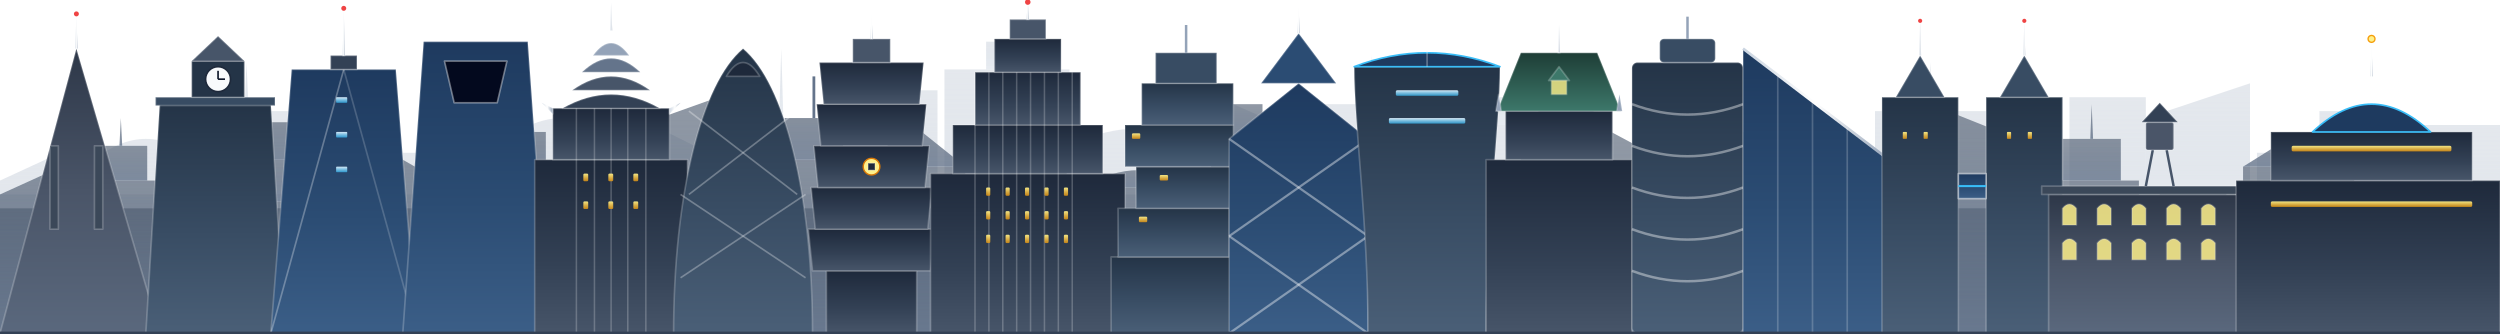
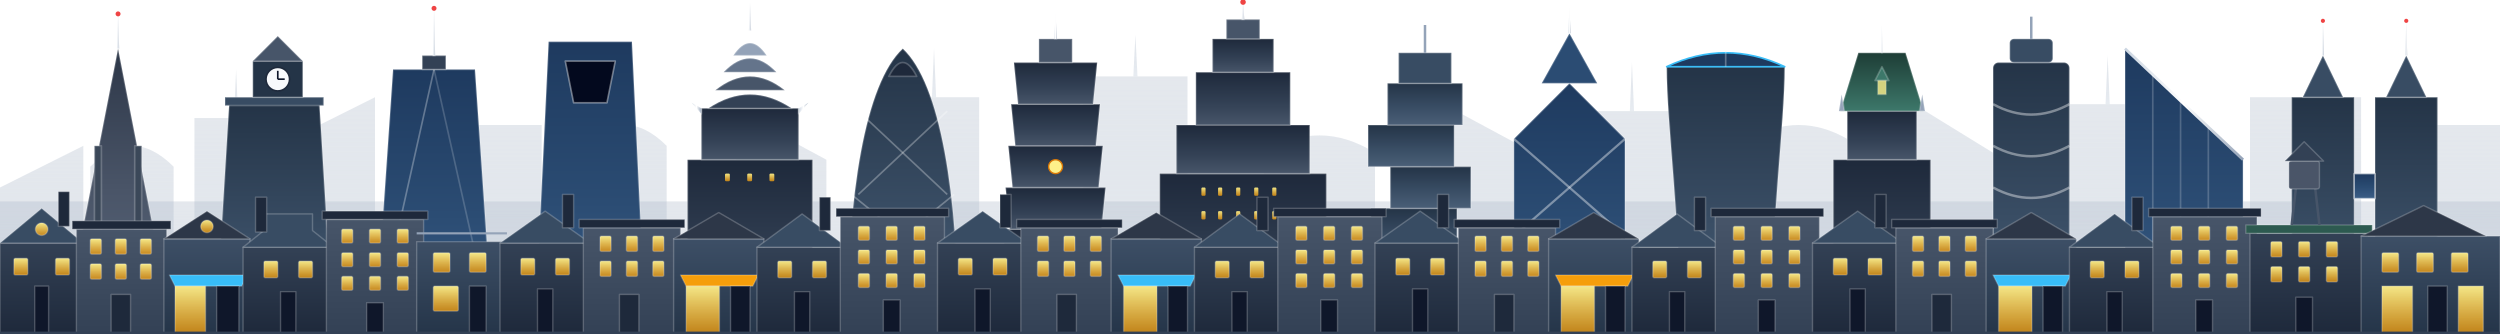
<svg xmlns="http://www.w3.org/2000/svg" viewBox="0 0 1800 240" preserveAspectRatio="none" fill="none" class="w-full h-full">
  <defs>
    <linearGradient id="dSkyBg" x1="0" y1="0" x2="0" y2="1">
      <stop offset="0%" stop-color="#94a3b8" stop-opacity="0.25" />
      <stop offset="100%" stop-color="#cbd5e1" stop-opacity="0.45" />
    </linearGradient>
    <linearGradient id="dSkyMid" x1="0" y1="0" x2="0" y2="1">
      <stop offset="0%" stop-color="#475569" stop-opacity="0.6" />
      <stop offset="100%" stop-color="#64748b" stop-opacity="0.8" />
    </linearGradient>
    <linearGradient id="dToneNavy" x1="0" y1="0" x2="0" y2="1">
      <stop offset="0%" stop-color="#1e293b" />
      <stop offset="60%" stop-color="#334155" />
      <stop offset="100%" stop-color="#475569" />
    </linearGradient>
    <linearGradient id="dToneSteel" x1="0" y1="0" x2="0" y2="1">
      <stop offset="0%" stop-color="#243447" />
      <stop offset="55%" stop-color="#384c63" />
      <stop offset="100%" stop-color="#4a5f77" />
    </linearGradient>
    <linearGradient id="dToneSlate" x1="0" y1="0" x2="0" y2="1">
      <stop offset="0%" stop-color="#2d3748" />
      <stop offset="50%" stop-color="#4a5568" />
      <stop offset="100%" stop-color="#5a687d" />
    </linearGradient>
    <linearGradient id="dToneGlass" x1="0" y1="0" x2="0" y2="1">
      <stop offset="0%" stop-color="#1e3a5f" />
      <stop offset="55%" stop-color="#2b4c73" />
      <stop offset="100%" stop-color="#3b5e87" />
    </linearGradient>
    <linearGradient id="dToneCopper" x1="0" y1="0" x2="0" y2="1">
      <stop offset="0%" stop-color="#1e3d36" />
      <stop offset="50%" stop-color="#2d5a50" />
      <stop offset="100%" stop-color="#3d786a" />
    </linearGradient>
+     <linearGradient id="dHouseBrick" x1="0" y1="0" x2="0" y2="1">
+       <stop offset="0%" stop-color="#334155" />
+       <stop offset="100%" stop-color="#1e293b" />
+     </linearGradient>
+     <linearGradient id="dHouseStone" x1="0" y1="0" x2="0" y2="1">
+       <stop offset="0%" stop-color="#475569" />
+       <stop offset="100%" stop-color="#334155" />
+     </linearGradient>
+     <linearGradient id="dHouseWarm" x1="0" y1="0" x2="0" y2="1">
+       <stop offset="0%" stop-color="#3d4f66" />
+       <stop offset="100%" stop-color="#253549" />
+     </linearGradient>
    <linearGradient id="dSpireSteel" x1="0" y1="0" x2="1" y2="0">
      <stop offset="0%" stop-color="#cbd5e1" />
      <stop offset="50%" stop-color="#ffffff" />
      <stop offset="100%" stop-color="#94a3b8" />
    </linearGradient>
    <linearGradient id="dWinWarm" x1="0" y1="0" x2="0" y2="1">
      <stop offset="0%" stop-color="#fef08a" stop-opacity="0.95" />
      <stop offset="100%" stop-color="#f59e0b" stop-opacity="0.75" />
    </linearGradient>
    <linearGradient id="dWinCyan" x1="0" y1="0" x2="0" y2="1">
      <stop offset="0%" stop-color="#e0f2fe" stop-opacity="0.95" />
      <stop offset="100%" stop-color="#38bdf8" stop-opacity="0.7" />
    </linearGradient>
  </defs>
  <g fill="url(#dSkyBg)">
-     <rect x="0" y="140" width="1800" height="100" />
-     <polygon points="0,240 0,130 65,100 65,240" />
-     <path d="M 68 240 L 68 115 Q 105 85 142 115 L 142 240 Z" />
-     <rect x="145" y="80" width="65" height="160" />
-     <polygon points="176,80 177.5,45 179,80" />
-     <polygon points="215,240 215,95 285,60 285,240" />
-     <rect x="290" y="110" width="70" height="130" />
-     <rect x="305" y="90" width="40" height="20" />
-     <path d="M 365 240 L 365 100 Q 405 70 445 100 L 445 240 Z" />
-     <polygon points="440,240 440,75 520,115 520,240" />
-     <rect x="525" y="85" width="75" height="155" />
-     <polygon points="561,85 562.5,35 564,85" />
-     <rect x="605" y="65" width="70" height="175" />
-     <polygon points="638.5,65 640,30 641.5,65" />
-     <rect x="680" y="50" width="90" height="190" />
-     <rect x="710" y="30" width="30" height="20" />
-     <path d="M 770 240 L 770 105 Q 820 80 870 105 L 870 240 Z" />
-     <polygon points="865,240 865,65 945,100 945,240" />
-     <rect x="950" y="75" width="75" height="165" />
-     <polygon points="986,75 987.5,40 989,75" />
-     <rect x="1025" y="90" width="85" height="150" />
-     <rect x="1050" y="70" width="35" height="20" />
-     <polygon points="1115,240 1145,45 1175,240" />
-     <path d="M 1180 240 L 1180 95 Q 1225 75 1270 95 L 1270 240 Z" />
-     <polygon points="1265,240 1265,65 1345,110 1345,240" />
-     <rect x="1350" y="80" width="80" height="160" />
-     <polygon points="1388.5,80 1390,45 1391.5,80" />
-     <rect x="1430" y="70" width="55" height="170" />
-     <rect x="1490" y="70" width="55" height="170" />
-     <polygon points="1545,240 1545,85 1620,60 1620,240" />
-     <rect x="1625" y="110" width="85" height="130" />
-     <rect x="1670" y="80" width="15" height="30" />
-     <rect x="1710" y="90" width="90" height="150" />
-   </g>
-   <g fill="url(#dSkyMid)">
-     <rect x="0" y="150" width="1800" height="90" />
-     <polygon points="0,240 0,140 55,115 55,240" />
-     <rect x="55" y="130" width="65" height="110" />
-     <rect x="68" y="105" width="38" height="25" />
-     <polygon points="86,105 87,85 88,105" />
-     <path d="M 120 240 L 120 120 Q 152 100 185 120 L 185 240 Z" />
-     <rect x="185" y="145" width="70" height="95" />
-     <rect x="175" y="115" width="80" height="30" />
-     <rect x="190" y="88" width="55" height="27" />
-     <polygon points="255,240 255,95 325,135 325,240" />
-     <rect x="330" y="125" width="75" height="115" />
-     <rect x="345" y="95" width="48" height="30" />
-     <polygon points="368,95 369,70 370,95" />
-     <rect x="405" y="135" width="70" height="105" />
-     <path d="M 405 135 Q 440 110 475 135 Z" />
-     <polygon points="475,240 475,85 545,60 545,240" />
-     <rect x="550" y="115" width="70" height="125" />
-     <rect x="565" y="85" width="42" height="30" />
-     <line x1="586" y1="85" x2="586" y2="55" stroke="#64748b" stroke-width="2" />
-     <rect x="620" y="120" width="75" height="120" />
-     <polygon points="620,120 657.5,90 695,120" />
-     <polygon points="695,240 705,75 765,75 775,240" />
-     <rect x="780" y="135" width="80" height="105" />
-     <path d="M 780 135 Q 820 110 860 135 Z" />
-     <rect x="860" y="130" width="75" height="110" />
-     <rect x="872" y="100" width="50" height="30" />
-     <rect x="885" y="75" width="24" height="25" />
-     <polygon points="935,240 935,80 1005,115 1005,240" />
-     <rect x="1010" y="145" width="85" height="95" />
-     <rect x="1030" y="125" width="48" height="20" />
-     <path d="M 1035 125 Q 1054 105 1073 125 Z" />
-     <rect x="1095" y="90" width="65" height="150" />
-     <polygon points="1095,90 1127.5,65 1160,90" />
-     <polygon points="1160,240 1160,95 1235,135 1235,240" />
-     <rect x="1235" y="125" width="75" height="115" />
-     <rect x="1250" y="95" width="48" height="30" />
-     <line x1="1274" y1="95" x2="1274" y2="65" stroke="#64748b" stroke-width="2" />
-     <rect x="1310" y="140" width="80" height="100" />
-     <path d="M 1310 140 Q 1350 120 1390 140 Z" />
-     <polygon points="1390,240 1390,75 1465,105 1465,240" />
-     <rect x="1470" y="130" width="70" height="110" />
-     <rect x="1485" y="100" width="42" height="30" />
-     <polygon points="1505,100 1506,75 1507,100" />
-     <rect x="1540" y="145" width="75" height="95" />
-     <rect x="1555" y="135" width="48" height="10" />
-     <rect x="1615" y="120" width="80" height="120" />
-     <polygon points="1615,120 1655,95 1695,120" />
-     <rect x="1695" y="135" width="70" height="105" />
-     <rect x="1760" y="145" width="40" height="95" />
+     <rect x="0" y="145" width="1800" height="95" />
+     <polygon points="0,240 0,135 60,105 60,240" />
+     <path d="M 65 240 L 65 120 Q 95 90 125 120 L 125 240 Z" />
+     <rect x="140" y="85" width="60" height="155" />
+     <polygon points="168.5,85 170,50 171.5,85" />
+     <polygon points="210,240 210,100 270,70 270,240" />
+     <rect x="330" y="90" width="60" height="150" />
+     <path d="M 420 240 L 420 105 Q 450 75 480 105 L 480 240 Z" />
+     <polygon points="530,240 530,80 595,115 595,240" />
+     <rect x="640" y="70" width="65" height="170" />
+     <polygon points="671,70 672.5,35 674,70" />
+     <rect x="780" y="55" width="75" height="185" />
+     <polygon points="816,55 817.5,25 819,55" />
+     <path d="M 910 240 L 910 110 Q 950 85 990 110 L 990 240 Z" />
+     <polygon points="1030,240 1030,70 1095,105 1095,240" />
+     <rect x="1140" y="80" width="70" height="160" />
+     <polygon points="1173.5,80 1175,45 1176.5,80" />
+     <path d="M 1260 240 L 1260 100 Q 1295 80 1330 100 L 1330 240 Z" />
+     <polygon points="1370,240 1370,70 1435,110 1435,240" />
+     <rect x="1480" y="75" width="75" height="165" />
+     <polygon points="1516,75 1517.5,40 1519,75" />
+     <rect x="1620" y="70" width="80" height="170" />
+     <rect x="1730" y="90" width="70" height="150" />
  </g>
  <g stroke="rgba(255,255,255,0.22)" stroke-width="1.2" stroke-linejoin="round">
    <g fill="url(#dToneSlate)">
-       <polygon points="0,240 55,35 115,240" />
-       <rect x="36" y="105" width="6" height="60" fill="#3b4859" />
-       <rect x="68" y="105" width="6" height="60" fill="#3b4859" />
-       <polygon points="54.2,35 55,10 55.8,35" fill="url(#dSpireSteel)" />
-       <circle cx="55" cy="10" r="1.8" fill="#ef4444" stroke="none" />
+       <polygon points="45,240 85,35 125,240" />
+       <rect x="68" y="105" width="5" height="60" fill="#3b4859" />
+       <rect x="97" y="105" width="5" height="60" fill="#3b4859" />
+       <polygon points="84.2,35 85,10 85.8,35" fill="url(#dSpireSteel)" />
+       <circle cx="85" cy="10" r="1.8" fill="#ef4444" stroke="none" />
    </g>
    <g fill="url(#dToneSteel)">
-       <polygon points="105,240 115,75 195,75 205,240" />
-       <rect x="112" y="70" width="86" height="6" fill="#384c63" />
-       <rect x="138" y="44" width="38" height="26" fill="#243447" />
-       <polygon points="138,44 157,26 176,44" fill="#475569" />
-       <circle cx="157" cy="57" r="9" fill="#f8fafc" stroke="#1e293b" stroke-width="1.2" />
-       <line x1="157" y1="57" x2="157" y2="51" stroke="#0f172a" stroke-width="1.2" />
-       <line x1="157" y1="57" x2="162" y2="57" stroke="#0f172a" stroke-width="1.2" />
+       <polygon points="155,240 165,75 230,75 240,240" />
+       <rect x="162" y="70" width="71" height="6" fill="#384c63" />
+       <rect x="182" y="44" width="36" height="26" fill="#243447" />
+       <polygon points="182,44 200,26 218,44" fill="#475569" />
+       <circle cx="200" cy="57" r="8.5" fill="#f8fafc" stroke="#1e293b" stroke-width="1.2" />
+       <line x1="200" y1="57" x2="200" y2="51" stroke="#0f172a" stroke-width="1.2" />
+       <line x1="200" y1="57" x2="205" y2="57" stroke="#0f172a" stroke-width="1.2" />
    </g>
    <g fill="url(#dToneGlass)">
-       <polygon points="195,240 210,50 285,50 300,240" />
-       <line x1="247.5" y1="50" x2="195" y2="240" stroke="rgba(255,255,255,0.3)" />
-       <line x1="247.5" y1="50" x2="300" y2="240" stroke="rgba(255,255,255,0.18)" />
-       <rect x="238" y="40" width="19" height="10" fill="#334155" />
-       <polygon points="246.7,40 247.5,6 248.3,40" fill="url(#dSpireSteel)" />
-       <circle cx="247.5" cy="6" r="1.8" fill="#ef4444" stroke="none" />
+       <polygon points="270,240 283,50 342,50 355,240" />
+       <line x1="312.5" y1="50" x2="270" y2="240" stroke="rgba(255,255,255,0.3)" />
+       <line x1="312.5" y1="50" x2="355" y2="240" stroke="rgba(255,255,255,0.18)" />
+       <rect x="304" y="40" width="17" height="10" fill="#334155" />
+       <polygon points="311.7,40 312.5,6 313.3,40" fill="url(#dSpireSteel)" />
+       <circle cx="312.5" cy="6" r="1.8" fill="#ef4444" stroke="none" />
    </g>
    <g fill="url(#dToneGlass)">
-       <polygon points="290,240 305,30 380,30 395,240" />
-       <polygon points="320,44 365,44 358,74 327,74" fill="#03091e" stroke="rgba(255,255,255,0.4)" stroke-width="1.2" />
-       <line x1="320" y1="44" x2="365" y2="44" stroke="url(#dSpireSteel)" stroke-width="2" />
+       <polygon points="385,240 395,30 455,30 465,240" />
+       <polygon points="407,44 443,44 437,74 413,74" fill="#03091e" stroke="rgba(255,255,255,0.4)" stroke-width="1.2" />
+       <line x1="407" y1="44" x2="443" y2="44" stroke="url(#dSpireSteel)" stroke-width="2" />
    </g>
    <g fill="url(#dToneNavy)">
-       <rect x="385" y="115" width="110" height="125" />
-       <rect x="398" y="78" width="84" height="37" />
-       <path d="M 405 78 Q 440 58 475 78 Z" fill="#334155" />
-       <path d="M 412 65 Q 440 45 468 65 Z" fill="#475569" />
-       <path d="M 419 52 Q 440 32 461 52 Z" fill="#64748b" />
-       <path d="M 427 40 Q 440 22 453 40 Z" fill="#94a3b8" />
-       <polygon points="439.2,22 440,2 440.8,22" fill="url(#dSpireSteel)" />
-       <polygon points="398,78 390,74 398,82" fill="url(#dSpireSteel)" />
-       <polygon points="482,78 490,74 482,82" fill="url(#dSpireSteel)" />
+       <rect x="495" y="115" width="90" height="125" />
+       <rect x="505" y="78" width="70" height="37" />
+       <path d="M 510 78 Q 540 58 570 78 Z" fill="#334155" />
+       <path d="M 515 65 Q 540 45 565 65 Z" fill="#475569" />
+       <path d="M 521 52 Q 540 32 559 52 Z" fill="#64748b" />
+       <path d="M 528 40 Q 540 22 552 40 Z" fill="#94a3b8" />
+       <polygon points="539.2,22 540,2 540.8,22" fill="url(#dSpireSteel)" />
+       <polygon points="505,78 498,74 505,82" fill="url(#dSpireSteel)" />
+       <polygon points="575,78 582,74 575,82" fill="url(#dSpireSteel)" />
    </g>
    <g fill="url(#dToneSteel)">
-       <path d="M 485 240 C 485 140, 505 60, 535 35 C 565 60, 585 140, 585 240 Z" />
-       <path d="M 523 55 Q 535 35 547 55 Z" fill="#1e293b" />
-       <path d="M 490 200 Q 535 170 580 140" stroke="rgba(255,255,255,0.3)" fill="none" />
-       <path d="M 580 200 Q 535 170 490 140" stroke="rgba(255,255,255,0.3)" fill="none" />
-       <path d="M 496 140 Q 535 110 574 80" stroke="rgba(255,255,255,0.3)" fill="none" />
-       <path d="M 574 140 Q 535 110 496 80" stroke="rgba(255,255,255,0.3)" fill="none" />
+       <path d="M 610 240 C 610 140, 623 60, 650 35 C 677 60, 690 140, 690 240 Z" />
+       <path d="M 640 55 Q 650 35 660 55 Z" fill="#1e293b" />
+       <path d="M 613 200 Q 650 170 687 140" stroke="rgba(255,255,255,0.3)" fill="none" />
+       <path d="M 687 200 Q 650 170 613 140" stroke="rgba(255,255,255,0.3)" fill="none" />
+       <path d="M 618 140 Q 650 110 682 80" stroke="rgba(255,255,255,0.3)" fill="none" />
+       <path d="M 682 140 Q 650 110 618 80" stroke="rgba(255,255,255,0.3)" fill="none" />
    </g>
    <g fill="url(#dToneNavy)">
-       <rect x="595" y="195" width="65" height="45" />
-       <polygon points="585,195 582,165 673,165 670,195" />
-       <polygon points="587,165 584,135 671,135 668,165" />
-       <polygon points="589,135 586,105 669,105 666,135" />
-       <polygon points="591,105 588,75 667,75 664,105" />
-       <polygon points="593,75 590,45 665,45 662,75" />
-       <rect x="614" y="28" width="27" height="17" fill="#475569" />
-       <polygon points="626.8,28 627.5,8 628.2,28" fill="url(#dSpireSteel)" />
-       <circle cx="627.5" cy="120" r="6" fill="#fef08a" stroke="#d97706" stroke-width="1" />
-       <rect x="625" y="117.5" width="5" height="5" fill="#1e293b" />
+       <rect x="732" y="195" width="56" height="45" />
+       <polygon points="725,195 722,165 798,165 795,195" />
+       <polygon points="727,165 724,135 796,135 793,165" />
+       <polygon points="729,135 726,105 794,105 791,135" />
+       <polygon points="731,105 728,75 792,75 789,105" />
+       <polygon points="733,75 730,45 790,45 787,75" />
+       <rect x="748" y="28" width="24" height="17" fill="#475569" />
+       <polygon points="759.2,28 760,8 760.8,28" fill="url(#dSpireSteel)" />
+       <circle cx="760" cy="120" r="5" fill="#fef08a" stroke="#d97706" stroke-width="1" />
    </g>
    <g fill="url(#dToneNavy)">
-       <rect x="670" y="125" width="140" height="115" />
-       <rect x="686" y="90" width="108" height="35" />
-       <rect x="702" y="52" width="76" height="38" />
-       <rect x="716" y="28" width="48" height="24" />
-       <rect x="727" y="14" width="26" height="14" fill="#475569" />
-       <polygon points="739.1,14 740,1 740.9,14" fill="url(#dSpireSteel)" />
-       <circle cx="740" cy="1.5" r="2" fill="#ef4444" stroke="none" />
+       <rect x="835" y="125" width="120" height="115" />
+       <rect x="847" y="90" width="96" height="35" />
+       <rect x="861" y="52" width="68" height="38" />
+       <rect x="873" y="28" width="44" height="24" />
+       <rect x="883" y="14" width="24" height="14" fill="#475569" />
+       <polygon points="894.1,14 895,1 895.9,14" fill="url(#dSpireSteel)" />
+       <circle cx="895" cy="1.5" r="2" fill="#ef4444" stroke="none" />
    </g>
    <g fill="url(#dToneSteel)">
-       <rect x="800" y="185" width="95" height="55" />
-       <rect x="805" y="150" width="80" height="35" />
-       <rect x="818" y="120" width="72" height="30" />
-       <rect x="810" y="90" width="78" height="30" />
-       <rect x="822" y="60" width="66" height="30" />
-       <rect x="832" y="38" width="44" height="22" fill="#384c63" />
-       <line x1="854" y1="38" x2="854" y2="18" stroke="#94a3b8" stroke-width="1.8" />
+       <rect x="995" y="185" width="55" height="55" />
+       <rect x="987" y="150" width="62" height="35" />
+       <rect x="1001" y="120" width="58" height="30" />
+       <rect x="985" y="90" width="62" height="30" />
+       <rect x="999" y="60" width="54" height="30" />
+       <rect x="1007" y="38" width="38" height="22" fill="#384c63" />
+       <line x1="1026" y1="38" x2="1026" y2="18" stroke="#94a3b8" stroke-width="1.8" />
    </g>
    <g fill="url(#dToneGlass)">
-       <polygon points="885,240 885,100 935,60 985,100 985,240" />
-       <polygon points="908,60 935,24 962,60" fill="#2b4c73" />
-       <polygon points="934.2,24 935,5 935.8,24" fill="url(#dSpireSteel)" />
-       <line x1="885" y1="240" x2="985" y2="170" stroke="rgba(255,255,255,0.4)" stroke-width="1.6" />
-       <line x1="985" y1="240" x2="885" y2="170" stroke="rgba(255,255,255,0.4)" stroke-width="1.6" />
-       <line x1="885" y1="170" x2="985" y2="100" stroke="rgba(255,255,255,0.4)" stroke-width="1.6" />
-       <line x1="985" y1="170" x2="885" y2="100" stroke="rgba(255,255,255,0.4)" stroke-width="1.6" />
+       <polygon points="1090,240 1090,100 1130,60 1170,100 1170,240" />
+       <polygon points="1110,60 1130,24 1150,60" fill="#2b4c73" />
+       <polygon points="1129.2,24 1130,5 1130.8,24" fill="url(#dSpireSteel)" />
+       <line x1="1090" y1="240" x2="1170" y2="170" stroke="rgba(255,255,255,0.4)" stroke-width="1.6" />
+       <line x1="1170" y1="240" x2="1090" y2="170" stroke="rgba(255,255,255,0.4)" stroke-width="1.6" />
+       <line x1="1090" y1="170" x2="1170" y2="100" stroke="rgba(255,255,255,0.4)" stroke-width="1.6" />
+       <line x1="1170" y1="170" x2="1090" y2="100" stroke="rgba(255,255,255,0.4)" stroke-width="1.6" />
    </g>
    <g fill="url(#dToneSteel)">
-       <path d="M 985 240 C 985 160, 975 90, 975 48 L 1080 48 C 1080 90, 1070 160, 1070 240 Z" />
-       <path d="M 975 48 Q 1027.5 28 1080 48 Z" fill="#1e3a5f" stroke="#38bdf8" stroke-width="1.2" />
-       <line x1="1027.5" y1="28" x2="1027.5" y2="48" stroke="rgba(255,255,255,0.3)" />
+       <path d="M 1210 240 C 1210 160, 1200 90, 1200 48 L 1285 48 C 1285 90, 1275 160, 1275 240 Z" />
+       <path d="M 1200 48 Q 1242.5 28 1285 48 Z" fill="#1e3a5f" stroke="#38bdf8" stroke-width="1.2" />
+       <line x1="1242.5" y1="28" x2="1242.5" y2="48" stroke="rgba(255,255,255,0.3)" />
    </g>
    <g fill="url(#dToneCopper)">
-       <rect x="1070" y="115" width="105" height="125" fill="url(#dToneNavy)" />
-       <rect x="1084" y="80" width="77" height="35" fill="url(#dToneNavy)" />
-       <polygon points="1078,80 1095,38 1150,38 1167,80" fill="url(#dToneCopper)" />
-       <polygon points="1115,58 1122.5,48 1130,58" fill="#3d786a" />
-       <rect x="1117" y="58" width="11" height="10" fill="#fef08a" opacity="0.8" />
-       <polygon points="1077,80 1079,68 1081,80" fill="#94a3b8" />
-       <polygon points="1164,80 1166,68 1168,80" fill="#94a3b8" />
-       <polygon points="1121.8,38 1122.5,18 1123.2,38" fill="url(#dSpireSteel)" />
+       <rect x="1320" y="115" width="70" height="125" fill="url(#dToneNavy)" />
+       <rect x="1330" y="80" width="50" height="35" fill="url(#dToneNavy)" />
+       <polygon points="1325,80 1338,38 1372,38 1385,80" fill="url(#dToneCopper)" />
+       <polygon points="1350,58 1355,48 1360,58" fill="#3d786a" />
+       <rect x="1352" y="58" width="6" height="10" fill="#fef08a" opacity="0.8" />
+       <polygon points="1324,80 1326,68 1328,80" fill="#94a3b8" />
+       <polygon points="1382,80 1384,68 1386,80" fill="#94a3b8" />
+       <polygon points="1354.8,38 1355,18 1355.2,38" fill="url(#dSpireSteel)" />
    </g>
    <g fill="url(#dToneSteel)">
-       <rect x="1175" y="45" width="80" height="195" rx="4" />
-       <path d="M 1175 75 Q 1215 90 1255 75" stroke="rgba(255,255,255,0.4)" stroke-width="1.8" fill="none" />
-       <path d="M 1175 105 Q 1215 120 1255 105" stroke="rgba(255,255,255,0.4)" stroke-width="1.8" fill="none" />
-       <path d="M 1175 135 Q 1215 150 1255 135" stroke="rgba(255,255,255,0.4)" stroke-width="1.8" fill="none" />
-       <path d="M 1175 165 Q 1215 180 1255 165" stroke="rgba(255,255,255,0.4)" stroke-width="1.8" fill="none" />
-       <path d="M 1175 195 Q 1215 210 1255 195" stroke="rgba(255,255,255,0.4)" stroke-width="1.8" fill="none" />
-       <rect x="1195" y="28" width="40" height="17" rx="3" fill="#384c63" />
-       <line x1="1215" y1="28" x2="1215" y2="12" stroke="#94a3b8" stroke-width="1.8" />
+       <rect x="1435" y="45" width="55" height="195" rx="4" />
+       <path d="M 1435 75 Q 1462.5 90 1490 75" stroke="rgba(255,255,255,0.4)" stroke-width="1.8" fill="none" />
+       <path d="M 1435 105 Q 1462.5 120 1490 105" stroke="rgba(255,255,255,0.4)" stroke-width="1.8" fill="none" />
+       <path d="M 1435 135 Q 1462.5 150 1490 135" stroke="rgba(255,255,255,0.4)" stroke-width="1.8" fill="none" />
+       <rect x="1447" y="28" width="31" height="17" rx="3" fill="#384c63" />
+       <line x1="1462.5" y1="28" x2="1462.5" y2="12" stroke="#94a3b8" stroke-width="1.8" />
    </g>
    <g fill="url(#dToneGlass)">
-       <polygon points="1255,240 1255,35 1360,115 1360,240" />
-       <line x1="1255" y1="35" x2="1360" y2="115" stroke="url(#dSpireSteel)" stroke-width="2" />
-       <line x1="1280" y1="54" x2="1280" y2="240" stroke="rgba(255,255,255,0.2)" />
-       <line x1="1305" y1="73" x2="1305" y2="240" stroke="rgba(255,255,255,0.2)" />
-       <line x1="1330" y1="92" x2="1330" y2="240" stroke="rgba(255,255,255,0.2)" />
+       <polygon points="1530,240 1530,35 1615,115 1615,240" />
+       <line x1="1530" y1="35" x2="1615" y2="115" stroke="url(#dSpireSteel)" stroke-width="2" />
+       <line x1="1550" y1="54" x2="1550" y2="240" stroke="rgba(255,255,255,0.2)" />
+       <line x1="1570" y1="73" x2="1570" y2="240" stroke="rgba(255,255,255,0.2)" />
+       <line x1="1590" y1="92" x2="1590" y2="240" stroke="rgba(255,255,255,0.2)" />
    </g>
    <g fill="url(#dToneSteel)">
-       <rect x="1355" y="70" width="55" height="170" />
-       <polygon points="1365,70 1382.5,40 1400,70" fill="#384c63" />
-       <polygon points="1381.8,40 1382.5,15 1383.2,40" fill="url(#dSpireSteel)" />
-       <circle cx="1382.5" cy="15" r="1.5" fill="#ef4444" stroke="none" />
-       <rect x="1430" y="70" width="55" height="170" />
-       <polygon points="1440,70 1457.5,40 1475,70" fill="#384c63" />
-       <polygon points="1456.8,40 1457.5,15 1458.2,40" fill="url(#dSpireSteel)" />
-       <circle cx="1457.5" cy="15" r="1.5" fill="#ef4444" stroke="none" />
-       <rect x="1410" y="125" width="20" height="18" fill="url(#dToneGlass)" stroke="rgba(255,255,255,0.5)" stroke-width="1.2" />
-       <line x1="1410" y1="134" x2="1430" y2="134" stroke="#38bdf8" stroke-width="1.5" />
-     </g>
-     <g fill="url(#dToneSlate)">
-       <rect x="1475" y="140" width="145" height="100" />
-       <rect x="1470" y="134" width="155" height="6" fill="#3b4859" />
-       <path d="M 1485 150 Q 1490 144 1495 150 L 1495 162 L 1485 162 Z" fill="#fef08a" opacity="0.85" />
-       <path d="M 1510 150 Q 1515 144 1520 150 L 1520 162 L 1510 162 Z" fill="#fef08a" opacity="0.85" />
-       <path d="M 1535 150 Q 1540 144 1545 150 L 1545 162 L 1535 162 Z" fill="#fef08a" opacity="0.85" />
-       <path d="M 1560 150 Q 1565 144 1570 150 L 1570 162 L 1560 162 Z" fill="#fef08a" opacity="0.85" />
-       <path d="M 1585 150 Q 1590 144 1595 150 L 1595 162 L 1585 162 Z" fill="#fef08a" opacity="0.85" />
-       <path d="M 1485 175 Q 1490 169 1495 175 L 1495 187 L 1485 187 Z" fill="#fef08a" opacity="0.85" />
-       <path d="M 1510 175 Q 1515 169 1520 175 L 1520 187 L 1510 187 Z" fill="#fef08a" opacity="0.85" />
-       <path d="M 1535 175 Q 1540 169 1545 175 L 1545 187 L 1535 187 Z" fill="#fef08a" opacity="0.85" />
-       <path d="M 1560 175 Q 1565 169 1570 175 L 1570 187 L 1560 187 Z" fill="#fef08a" opacity="0.85" />
-       <path d="M 1585 175 Q 1590 169 1595 175 L 1595 187 L 1585 187 Z" fill="#fef08a" opacity="0.85" />
-       <line x1="1545" y1="134" x2="1550" y2="108" stroke="#475569" stroke-width="1.8" />
-       <line x1="1565" y1="134" x2="1560" y2="108" stroke="#475569" stroke-width="1.8" />
-       <rect x="1545" y="88" width="20" height="20" rx="1.5" fill="#4a5568" />
-       <polygon points="1542,88 1555,74 1568,88" fill="#334155" />
-     </g>
-     <g fill="url(#dToneNavy)">
-       <rect x="1610" y="130" width="190" height="110" />
-       <rect x="1635" y="95" width="145" height="35" />
-       <path d="M 1665 95 Q 1707.5 55 1750 95 Z" fill="#1e3a5f" stroke="#38bdf8" stroke-width="1.2" />
-       <polygon points="1706.8,55 1707.5,28 1708.2,55" fill="url(#dSpireSteel)" />
-       <circle cx="1707.5" cy="28" r="2.5" fill="#fef08a" stroke="#f59e0b" stroke-width="1" />
-     </g>
-   </g>
-   <g stroke="rgba(255,255,255,0.22)" stroke-width="1.1">
-     <line x1="702" y1="52" x2="702" y2="240" />
-     <line x1="712" y1="52" x2="712" y2="240" />
-     <line x1="722" y1="52" x2="722" y2="240" />
-     <line x1="732" y1="52" x2="732" y2="240" />
-     <line x1="742" y1="52" x2="742" y2="240" />
-     <line x1="752" y1="52" x2="752" y2="240" />
-     <line x1="762" y1="52" x2="762" y2="240" />
-     <line x1="772" y1="52" x2="772" y2="240" />
-     <line x1="415" y1="78" x2="415" y2="240" />
-     <line x1="428" y1="78" x2="428" y2="240" />
-     <line x1="440" y1="78" x2="440" y2="240" />
-     <line x1="452" y1="78" x2="452" y2="240" />
-     <line x1="465" y1="78" x2="465" y2="240" />
+       <rect x="1650" y="70" width="45" height="170" />
+       <polygon points="1658,70 1672.5,40 1687,70" fill="#384c63" />
+       <polygon points="1671.8,40 1672.5,15 1673.2,40" fill="url(#dSpireSteel)" />
+       <circle cx="1672.5" cy="15" r="1.5" fill="#ef4444" stroke="none" />
+       <rect x="1710" y="70" width="45" height="170" />
+       <polygon points="1718,70 1732.5,40 1747,70" fill="#384c63" />
+       <polygon points="1731.8,40 1732.5,15 1733.2,40" fill="url(#dSpireSteel)" />
+       <circle cx="1732.5" cy="15" r="1.5" fill="#ef4444" stroke="none" />
+       <rect x="1695" y="125" width="15" height="18" fill="url(#dToneGlass)" stroke="rgba(255,255,255,0.5)" stroke-width="1.2" />
+     </g>
  </g>
  <g fill="url(#dWinWarm)">
-     <rect x="710" y="135" width="3" height="6" rx="0.8" />
-     <rect x="724" y="135" width="3" height="6" rx="0.8" />
-     <rect x="738" y="135" width="3" height="6" rx="0.8" />
-     <rect x="752" y="135" width="3" height="6" rx="0.8" />
-     <rect x="766" y="135" width="3" height="6" rx="0.8" />
-     <rect x="710" y="152" width="3" height="6" rx="0.8" />
-     <rect x="724" y="152" width="3" height="6" rx="0.8" />
-     <rect x="738" y="152" width="3" height="6" rx="0.8" />
-     <rect x="752" y="152" width="3" height="6" rx="0.8" />
-     <rect x="766" y="152" width="3" height="6" rx="0.8" />
-     <rect x="710" y="169" width="3" height="6" rx="0.8" />
-     <rect x="724" y="169" width="3" height="6" rx="0.8" />
-     <rect x="738" y="169" width="3" height="6" rx="0.8" />
-     <rect x="752" y="169" width="3" height="6" rx="0.8" />
-     <rect x="766" y="169" width="3" height="6" rx="0.8" />
-     <rect x="420" y="125" width="3.5" height="5.5" rx="0.8" />
-     <rect x="438" y="125" width="3.5" height="5.5" rx="0.8" />
-     <rect x="456" y="125" width="3.5" height="5.5" rx="0.8" />
-     <rect x="420" y="145" width="3.5" height="5.5" rx="0.8" />
-     <rect x="438" y="145" width="3.5" height="5.5" rx="0.8" />
-     <rect x="456" y="145" width="3.5" height="5.5" rx="0.8" />
-     <rect x="815" y="96" width="6" height="4" rx="0.8" />
-     <rect x="835" y="126" width="6" height="4" rx="0.8" />
-     <rect x="820" y="156" width="6" height="4" rx="0.8" />
-     <rect x="1370" y="95" width="3" height="5" rx="0.5" />
-     <rect x="1385" y="95" width="3" height="5" rx="0.5" />
-     <rect x="1445" y="95" width="3" height="5" rx="0.5" />
-     <rect x="1460" y="95" width="3" height="5" rx="0.5" />
-     <rect x="1650" y="105" width="115" height="4" rx="1" />
-     <rect x="1635" y="145" width="145" height="4" rx="1" />
+     <rect x="865" y="135" width="3" height="6" rx="0.8" />
+     <rect x="877" y="135" width="3" height="6" rx="0.8" />
+     <rect x="890" y="135" width="3" height="6" rx="0.8" />
+     <rect x="903" y="135" width="3" height="6" rx="0.8" />
+     <rect x="916" y="135" width="3" height="6" rx="0.8" />
+     <rect x="865" y="152" width="3" height="6" rx="0.8" />
+     <rect x="877" y="152" width="3" height="6" rx="0.8" />
+     <rect x="890" y="152" width="3" height="6" rx="0.8" />
+     <rect x="903" y="152" width="3" height="6" rx="0.8" />
+     <rect x="916" y="152" width="3" height="6" rx="0.8" />
+     <rect x="522" y="125" width="3.5" height="5.5" rx="0.8" />
+     <rect x="538" y="125" width="3.5" height="5.5" rx="0.8" />
+     <rect x="554" y="125" width="3.5" height="5.5" rx="0.8" />
  </g>
-   <g fill="url(#dWinCyan)">
-     <rect x="242" y="70" width="8" height="4" rx="0.5" />
-     <rect x="242" y="95" width="8" height="4" rx="0.5" />
-     <rect x="242" y="120" width="8" height="4" rx="0.5" />
-     <rect x="1005" y="65" width="45" height="4" rx="1" />
-     <rect x="1000" y="85" width="55" height="4" rx="1" />
+   <g stroke="rgba(255,255,255,0.22)" stroke-width="1" stroke-linejoin="round">
+     <g fill="url(#dHouseBrick)">
+       <rect x="0" y="175" width="60" height="65" />
+       <polygon points="0,175 30,150 60,175" fill="#384c63" />
+       <rect x="42" y="138" width="8" height="25" fill="#1e293b" />
+       <circle cx="30" cy="165" r="4.5" fill="url(#dWinWarm)" />
+       <rect x="10" y="186" width="10" height="12" rx="1" fill="url(#dWinWarm)" />
+       <rect x="40" y="186" width="10" height="12" rx="1" fill="url(#dWinWarm)" />
+       <rect x="25" y="206" width="10" height="34" fill="#0f172a" />
+     </g>
+     <g fill="url(#dHouseStone)">
+       <rect x="55" y="165" width="65" height="75" />
+       <rect x="52" y="159" width="71" height="6" fill="#1e293b" />
+       <rect x="65" y="172" width="8" height="11" rx="1" fill="url(#dWinWarm)" />
+       <rect x="83" y="172" width="8" height="11" rx="1" fill="url(#dWinWarm)" />
+       <rect x="101" y="172" width="8" height="11" rx="1" fill="url(#dWinWarm)" />
+       <rect x="65" y="190" width="8" height="11" rx="1" fill="url(#dWinWarm)" />
+       <rect x="83" y="190" width="8" height="11" rx="1" fill="url(#dWinWarm)" />
+       <rect x="101" y="190" width="8" height="11" rx="1" fill="url(#dWinWarm)" />
+       <polygon points="80,240 80,212 94,212 94,240" fill="#1e293b" />
+     </g>
+     <g fill="url(#dHouseWarm)">
+       <rect x="118" y="172" width="62" height="68" />
+       <polygon points="118,172 149,152 180,172" fill="#2d3748" />
+       <circle cx="149" cy="163" r="4.5" fill="url(#dWinWarm)" />
+       <polygon points="122,198 126,206 174,206 178,198" fill="#38bdf8" />
+       <rect x="126" y="206" width="22" height="34" fill="url(#dWinWarm)" />
+       <rect x="156" y="206" width="16" height="34" fill="#0f172a" />
+     </g>
+     <g fill="url(#dHouseBrick)">
+       <rect x="175" y="178" width="65" height="62" />
+       <polygon points="175,178 190,166 190,154 225,154 225,166 240,178" fill="#384c63" />
+       <rect x="184" y="142" width="8" height="25" fill="#1e293b" />
+       <rect x="190" y="188" width="10" height="12" rx="1" fill="url(#dWinWarm)" />
+       <rect x="215" y="188" width="10" height="12" rx="1" fill="url(#dWinWarm)" />
+       <rect x="202" y="210" width="11" height="30" fill="#0f172a" />
+     </g>
+     <g fill="url(#dHouseStone)">
+       <rect x="235" y="158" width="70" height="82" />
+       <rect x="232" y="152" width="76" height="6" fill="#1e293b" />
+       <rect x="246" y="165" width="8" height="10" rx="1" fill="url(#dWinWarm)" />
+       <rect x="266" y="165" width="8" height="10" rx="1" fill="url(#dWinWarm)" />
+       <rect x="286" y="165" width="8" height="10" rx="1" fill="url(#dWinWarm)" />
+       <rect x="246" y="182" width="8" height="10" rx="1" fill="url(#dWinWarm)" />
+       <rect x="266" y="182" width="8" height="10" rx="1" fill="url(#dWinWarm)" />
+       <rect x="286" y="182" width="8" height="10" rx="1" fill="url(#dWinWarm)" />
+       <rect x="246" y="199" width="8" height="10" rx="1" fill="url(#dWinWarm)" />
+       <rect x="266" y="199" width="8" height="10" rx="1" fill="url(#dWinWarm)" />
+       <rect x="286" y="199" width="8" height="10" rx="1" fill="url(#dWinWarm)" />
+       <rect x="264" y="218" width="12" height="22" fill="#0f172a" />
+     </g>
+     <g fill="url(#dHouseWarm)">
+       <rect x="300" y="174" width="65" height="66" />
+       <line x1="300" y1="168" x2="365" y2="168" stroke="#94a3b8" stroke-width="1.5" />
+       <rect x="312" y="182" width="12" height="14" rx="1" fill="url(#dWinWarm)" />
+       <rect x="338" y="182" width="12" height="14" rx="1" fill="url(#dWinWarm)" />
+       <rect x="312" y="206" width="18" height="18" rx="1" fill="url(#dWinWarm)" />
+       <rect x="338" y="206" width="12" height="34" fill="#0f172a" />
+     </g>
+     <g fill="url(#dHouseBrick)">
+       <rect x="360" y="175" width="65" height="65" />
+       <polygon points="360,175 392.5,152 425,175" fill="#384c63" />
+       <rect x="405" y="140" width="8" height="24" fill="#1e293b" />
+       <rect x="375" y="186" width="10" height="12" rx="1" fill="url(#dWinWarm)" />
+       <rect x="400" y="186" width="10" height="12" rx="1" fill="url(#dWinWarm)" />
+       <rect x="387" y="208" width="11" height="32" fill="#0f172a" />
+     </g>
+     <g fill="url(#dHouseStone)">
+       <rect x="420" y="164" width="70" height="76" />
+       <rect x="417" y="158" width="76" height="6" fill="#1e293b" />
+       <rect x="432" y="170" width="8" height="11" rx="1" fill="url(#dWinWarm)" />
+       <rect x="451" y="170" width="8" height="11" rx="1" fill="url(#dWinWarm)" />
+       <rect x="470" y="170" width="8" height="11" rx="1" fill="url(#dWinWarm)" />
+       <rect x="432" y="188" width="8" height="11" rx="1" fill="url(#dWinWarm)" />
+       <rect x="451" y="188" width="8" height="11" rx="1" fill="url(#dWinWarm)" />
+       <rect x="470" y="188" width="8" height="11" rx="1" fill="url(#dWinWarm)" />
+       <polygon points="446,240 446,212 460,212 460,240" fill="#1e293b" />
+     </g>
+     <g fill="url(#dHouseWarm)">
+       <rect x="485" y="172" width="65" height="68" />
+       <polygon points="485,172 517.5,153 550,172" fill="#2d3748" />
+       <polygon points="490,198 494,206 542,206 546,198" fill="#f59e0b" />
+       <rect x="494" y="206" width="24" height="34" fill="url(#dWinWarm)" />
+       <rect x="526" y="206" width="14" height="34" fill="#0f172a" />
+     </g>
+     <g fill="url(#dHouseBrick)">
+       <rect x="545" y="178" width="65" height="62" />
+       <polygon points="545,178 577.5,154 610,178" fill="#384c63" />
+       <rect x="590" y="142" width="8" height="24" fill="#1e293b" />
+       <rect x="560" y="188" width="10" height="12" rx="1" fill="url(#dWinWarm)" />
+       <rect x="585" y="188" width="10" height="12" rx="1" fill="url(#dWinWarm)" />
+       <rect x="572" y="210" width="11" height="30" fill="#0f172a" />
+     </g>
+     <g fill="url(#dHouseStone)">
+       <rect x="605" y="156" width="75" height="84" />
+       <rect x="602" y="150" width="81" height="6" fill="#1e293b" />
+       <rect x="618" y="163" width="8" height="10" rx="1" fill="url(#dWinWarm)" />
+       <rect x="638" y="163" width="8" height="10" rx="1" fill="url(#dWinWarm)" />
+       <rect x="658" y="163" width="8" height="10" rx="1" fill="url(#dWinWarm)" />
+       <rect x="618" y="180" width="8" height="10" rx="1" fill="url(#dWinWarm)" />
+       <rect x="638" y="180" width="8" height="10" rx="1" fill="url(#dWinWarm)" />
+       <rect x="658" y="180" width="8" height="10" rx="1" fill="url(#dWinWarm)" />
+       <rect x="618" y="197" width="8" height="10" rx="1" fill="url(#dWinWarm)" />
+       <rect x="638" y="197" width="8" height="10" rx="1" fill="url(#dWinWarm)" />
+       <rect x="658" y="197" width="8" height="10" rx="1" fill="url(#dWinWarm)" />
+       <rect x="636" y="216" width="12" height="24" fill="#0f172a" />
+     </g>
+     <g fill="url(#dHouseBrick)">
+       <rect x="675" y="175" width="65" height="65" />
+       <polygon points="675,175 707.5,152 740,175" fill="#384c63" />
+       <rect x="720" y="140" width="8" height="24" fill="#1e293b" />
+       <rect x="690" y="186" width="10" height="12" rx="1" fill="url(#dWinWarm)" />
+       <rect x="715" y="186" width="10" height="12" rx="1" fill="url(#dWinWarm)" />
+       <rect x="702" y="208" width="11" height="32" fill="#0f172a" />
+     </g>
+     <g fill="url(#dHouseStone)">
+       <rect x="735" y="164" width="70" height="76" />
+       <rect x="732" y="158" width="76" height="6" fill="#1e293b" />
+       <rect x="747" y="170" width="8" height="11" rx="1" fill="url(#dWinWarm)" />
+       <rect x="766" y="170" width="8" height="11" rx="1" fill="url(#dWinWarm)" />
+       <rect x="785" y="170" width="8" height="11" rx="1" fill="url(#dWinWarm)" />
+       <rect x="747" y="188" width="8" height="11" rx="1" fill="url(#dWinWarm)" />
+       <rect x="766" y="188" width="8" height="11" rx="1" fill="url(#dWinWarm)" />
+       <rect x="785" y="188" width="8" height="11" rx="1" fill="url(#dWinWarm)" />
+       <polygon points="761,240 761,212 775,212 775,240" fill="#1e293b" />
+     </g>
+     <g fill="url(#dHouseWarm)">
+       <rect x="800" y="172" width="65" height="68" />
+       <polygon points="800,172 832.5,153 865,172" fill="#2d3748" />
+       <polygon points="805,198 809,206 857,206 861,198" fill="#38bdf8" />
+       <rect x="809" y="206" width="24" height="34" fill="url(#dWinWarm)" />
+       <rect x="841" y="206" width="14" height="34" fill="#0f172a" />
+     </g>
+     <g fill="url(#dHouseBrick)">
+       <rect x="860" y="178" width="65" height="62" />
+       <polygon points="860,178 892.5,154 925,178" fill="#384c63" />
+       <rect x="905" y="142" width="8" height="24" fill="#1e293b" />
+       <rect x="875" y="188" width="10" height="12" rx="1" fill="url(#dWinWarm)" />
+       <rect x="900" y="188" width="10" height="12" rx="1" fill="url(#dWinWarm)" />
+       <rect x="887" y="210" width="11" height="30" fill="#0f172a" />
+     </g>
+     <g fill="url(#dHouseStone)">
+       <rect x="920" y="156" width="75" height="84" />
+       <rect x="917" y="150" width="81" height="6" fill="#1e293b" />
+       <rect x="933" y="163" width="8" height="10" rx="1" fill="url(#dWinWarm)" />
+       <rect x="953" y="163" width="8" height="10" rx="1" fill="url(#dWinWarm)" />
+       <rect x="973" y="163" width="8" height="10" rx="1" fill="url(#dWinWarm)" />
+       <rect x="933" y="180" width="8" height="10" rx="1" fill="url(#dWinWarm)" />
+       <rect x="953" y="180" width="8" height="10" rx="1" fill="url(#dWinWarm)" />
+       <rect x="973" y="180" width="8" height="10" rx="1" fill="url(#dWinWarm)" />
+       <rect x="933" y="197" width="8" height="10" rx="1" fill="url(#dWinWarm)" />
+       <rect x="953" y="197" width="8" height="10" rx="1" fill="url(#dWinWarm)" />
+       <rect x="973" y="197" width="8" height="10" rx="1" fill="url(#dWinWarm)" />
+       <rect x="951" y="216" width="12" height="24" fill="#0f172a" />
+     </g>
+     <g fill="url(#dHouseBrick)">
+       <rect x="990" y="175" width="65" height="65" />
+       <polygon points="990,175 1022.5,152 1055,175" fill="#384c63" />
+       <rect x="1035" y="140" width="8" height="24" fill="#1e293b" />
+       <rect x="1005" y="186" width="10" height="12" rx="1" fill="url(#dWinWarm)" />
+       <rect x="1030" y="186" width="10" height="12" rx="1" fill="url(#dWinWarm)" />
+       <rect x="1017" y="208" width="11" height="32" fill="#0f172a" />
+     </g>
+     <g fill="url(#dHouseStone)">
+       <rect x="1050" y="164" width="70" height="76" />
+       <rect x="1047" y="158" width="76" height="6" fill="#1e293b" />
+       <rect x="1062" y="170" width="8" height="11" rx="1" fill="url(#dWinWarm)" />
+       <rect x="1081" y="170" width="8" height="11" rx="1" fill="url(#dWinWarm)" />
+       <rect x="1100" y="170" width="8" height="11" rx="1" fill="url(#dWinWarm)" />
+       <rect x="1062" y="188" width="8" height="11" rx="1" fill="url(#dWinWarm)" />
+       <rect x="1081" y="188" width="8" height="11" rx="1" fill="url(#dWinWarm)" />
+       <rect x="1100" y="188" width="8" height="11" rx="1" fill="url(#dWinWarm)" />
+       <polygon points="1076,240 1076,212 1090,212 1090,240" fill="#1e293b" />
+     </g>
+     <g fill="url(#dHouseWarm)">
+       <rect x="1115" y="172" width="65" height="68" />
+       <polygon points="1115,172 1147.5,153 1180,172" fill="#2d3748" />
+       <polygon points="1120,198 1124,206 1172,206 1176,198" fill="#f59e0b" />
+       <rect x="1124" y="206" width="24" height="34" fill="url(#dWinWarm)" />
+       <rect x="1156" y="206" width="14" height="34" fill="#0f172a" />
+     </g>
+     <g fill="url(#dHouseBrick)">
+       <rect x="1175" y="178" width="65" height="62" />
+       <polygon points="1175,178 1207.5,154 1240,178" fill="#384c63" />
+       <rect x="1220" y="142" width="8" height="24" fill="#1e293b" />
+       <rect x="1190" y="188" width="10" height="12" rx="1" fill="url(#dWinWarm)" />
+       <rect x="1215" y="188" width="10" height="12" rx="1" fill="url(#dWinWarm)" />
+       <rect x="1202" y="210" width="11" height="30" fill="#0f172a" />
+     </g>
+     <g fill="url(#dHouseStone)">
+       <rect x="1235" y="156" width="75" height="84" />
+       <rect x="1232" y="150" width="81" height="6" fill="#1e293b" />
+       <rect x="1248" y="163" width="8" height="10" rx="1" fill="url(#dWinWarm)" />
+       <rect x="1268" y="163" width="8" height="10" rx="1" fill="url(#dWinWarm)" />
+       <rect x="1288" y="163" width="8" height="10" rx="1" fill="url(#dWinWarm)" />
+       <rect x="1248" y="180" width="8" height="10" rx="1" fill="url(#dWinWarm)" />
+       <rect x="1268" y="180" width="8" height="10" rx="1" fill="url(#dWinWarm)" />
+       <rect x="1288" y="180" width="8" height="10" rx="1" fill="url(#dWinWarm)" />
+       <rect x="1248" y="197" width="8" height="10" rx="1" fill="url(#dWinWarm)" />
+       <rect x="1268" y="197" width="8" height="10" rx="1" fill="url(#dWinWarm)" />
+       <rect x="1288" y="197" width="8" height="10" rx="1" fill="url(#dWinWarm)" />
+       <rect x="1266" y="216" width="12" height="24" fill="#0f172a" />
+     </g>
+     <g fill="url(#dHouseBrick)">
+       <rect x="1305" y="175" width="65" height="65" />
+       <polygon points="1305,175 1337.5,152 1370,175" fill="#384c63" />
+       <rect x="1350" y="140" width="8" height="24" fill="#1e293b" />
+       <rect x="1320" y="186" width="10" height="12" rx="1" fill="url(#dWinWarm)" />
+       <rect x="1345" y="186" width="10" height="12" rx="1" fill="url(#dWinWarm)" />
+       <rect x="1332" y="208" width="11" height="32" fill="#0f172a" />
+     </g>
+     <g fill="url(#dHouseStone)">
+       <rect x="1365" y="164" width="70" height="76" />
+       <rect x="1362" y="158" width="76" height="6" fill="#1e293b" />
+       <rect x="1377" y="170" width="8" height="11" rx="1" fill="url(#dWinWarm)" />
+       <rect x="1396" y="170" width="8" height="11" rx="1" fill="url(#dWinWarm)" />
+       <rect x="1415" y="170" width="8" height="11" rx="1" fill="url(#dWinWarm)" />
+       <rect x="1377" y="188" width="8" height="11" rx="1" fill="url(#dWinWarm)" />
+       <rect x="1396" y="188" width="8" height="11" rx="1" fill="url(#dWinWarm)" />
+       <rect x="1415" y="188" width="8" height="11" rx="1" fill="url(#dWinWarm)" />
+       <polygon points="1391,240 1391,212 1405,212 1405,240" fill="#1e293b" />
+     </g>
+     <g fill="url(#dHouseWarm)">
+       <rect x="1430" y="172" width="65" height="68" />
+       <polygon points="1430,172 1462.5,153 1495,172" fill="#2d3748" />
+       <polygon points="1435,198 1439,206 1487,206 1491,198" fill="#38bdf8" />
+       <rect x="1439" y="206" width="24" height="34" fill="url(#dWinWarm)" />
+       <rect x="1471" y="206" width="14" height="34" fill="#0f172a" />
+     </g>
+     <g fill="url(#dHouseBrick)">
+       <rect x="1490" y="178" width="65" height="62" />
+       <polygon points="1490,178 1522.5,154 1555,178" fill="#384c63" />
+       <rect x="1535" y="142" width="8" height="24" fill="#1e293b" />
+       <rect x="1505" y="188" width="10" height="12" rx="1" fill="url(#dWinWarm)" />
+       <rect x="1530" y="188" width="10" height="12" rx="1" fill="url(#dWinWarm)" />
+       <rect x="1517" y="210" width="11" height="30" fill="#0f172a" />
+     </g>
+     <g fill="url(#dHouseStone)">
+       <rect x="1550" y="156" width="75" height="84" />
+       <rect x="1547" y="150" width="81" height="6" fill="#1e293b" />
+       <rect x="1563" y="163" width="8" height="10" rx="1" fill="url(#dWinWarm)" />
+       <rect x="1583" y="163" width="8" height="10" rx="1" fill="url(#dWinWarm)" />
+       <rect x="1603" y="163" width="8" height="10" rx="1" fill="url(#dWinWarm)" />
+       <rect x="1563" y="180" width="8" height="10" rx="1" fill="url(#dWinWarm)" />
+       <rect x="1583" y="180" width="8" height="10" rx="1" fill="url(#dWinWarm)" />
+       <rect x="1603" y="180" width="8" height="10" rx="1" fill="url(#dWinWarm)" />
+       <rect x="1563" y="197" width="8" height="10" rx="1" fill="url(#dWinWarm)" />
+       <rect x="1583" y="197" width="8" height="10" rx="1" fill="url(#dWinWarm)" />
+       <rect x="1603" y="197" width="8" height="10" rx="1" fill="url(#dWinWarm)" />
+       <rect x="1581" y="216" width="12" height="24" fill="#0f172a" />
+     </g>
+     <g fill="url(#dHouseBrick)">
+       <rect x="1620" y="168" width="85" height="72" />
+       <rect x="1617" y="162" width="91" height="6" fill="#2d5a50" />
+       <line x1="1650" y1="162" x2="1653" y2="136" stroke="#475569" stroke-width="1.8" />
+       <line x1="1670" y1="162" x2="1667" y2="136" stroke="#475569" stroke-width="1.8" />
+       <rect x="1648" y="116" width="22" height="20" rx="1.5" fill="#4a5568" />
+       <polygon points="1645,116 1659,102 1673,116" fill="#334155" />
+       <rect x="1635" y="174" width="8" height="11" rx="1" fill="url(#dWinWarm)" />
+       <rect x="1655" y="174" width="8" height="11" rx="1" fill="url(#dWinWarm)" />
+       <rect x="1675" y="174" width="8" height="11" rx="1" fill="url(#dWinWarm)" />
+       <rect x="1635" y="192" width="8" height="11" rx="1" fill="url(#dWinWarm)" />
+       <rect x="1655" y="192" width="8" height="11" rx="1" fill="url(#dWinWarm)" />
+       <rect x="1675" y="192" width="8" height="11" rx="1" fill="url(#dWinWarm)" />
+       <rect x="1653" y="214" width="12" height="26" fill="#0f172a" />
+     </g>
+     <g fill="url(#dHouseWarm)">
+       <rect x="1700" y="170" width="100" height="70" />
+       <polygon points="1700,170 1745,148 1790,170" fill="#2d3748" />
+       <rect x="1715" y="182" width="12" height="14" rx="1" fill="url(#dWinWarm)" />
+       <rect x="1740" y="182" width="12" height="14" rx="1" fill="url(#dWinWarm)" />
+       <rect x="1765" y="182" width="12" height="14" rx="1" fill="url(#dWinWarm)" />
+       <rect x="1715" y="206" width="22" height="34" fill="url(#dWinWarm)" />
+       <rect x="1748" y="206" width="14" height="34" fill="#0f172a" />
+       <rect x="1770" y="206" width="18" height="34" fill="url(#dWinWarm)" />
+     </g>
  </g>
  <line x1="0" y1="240" x2="1800" y2="240" stroke="#334155" stroke-width="2.5" />
</svg>
